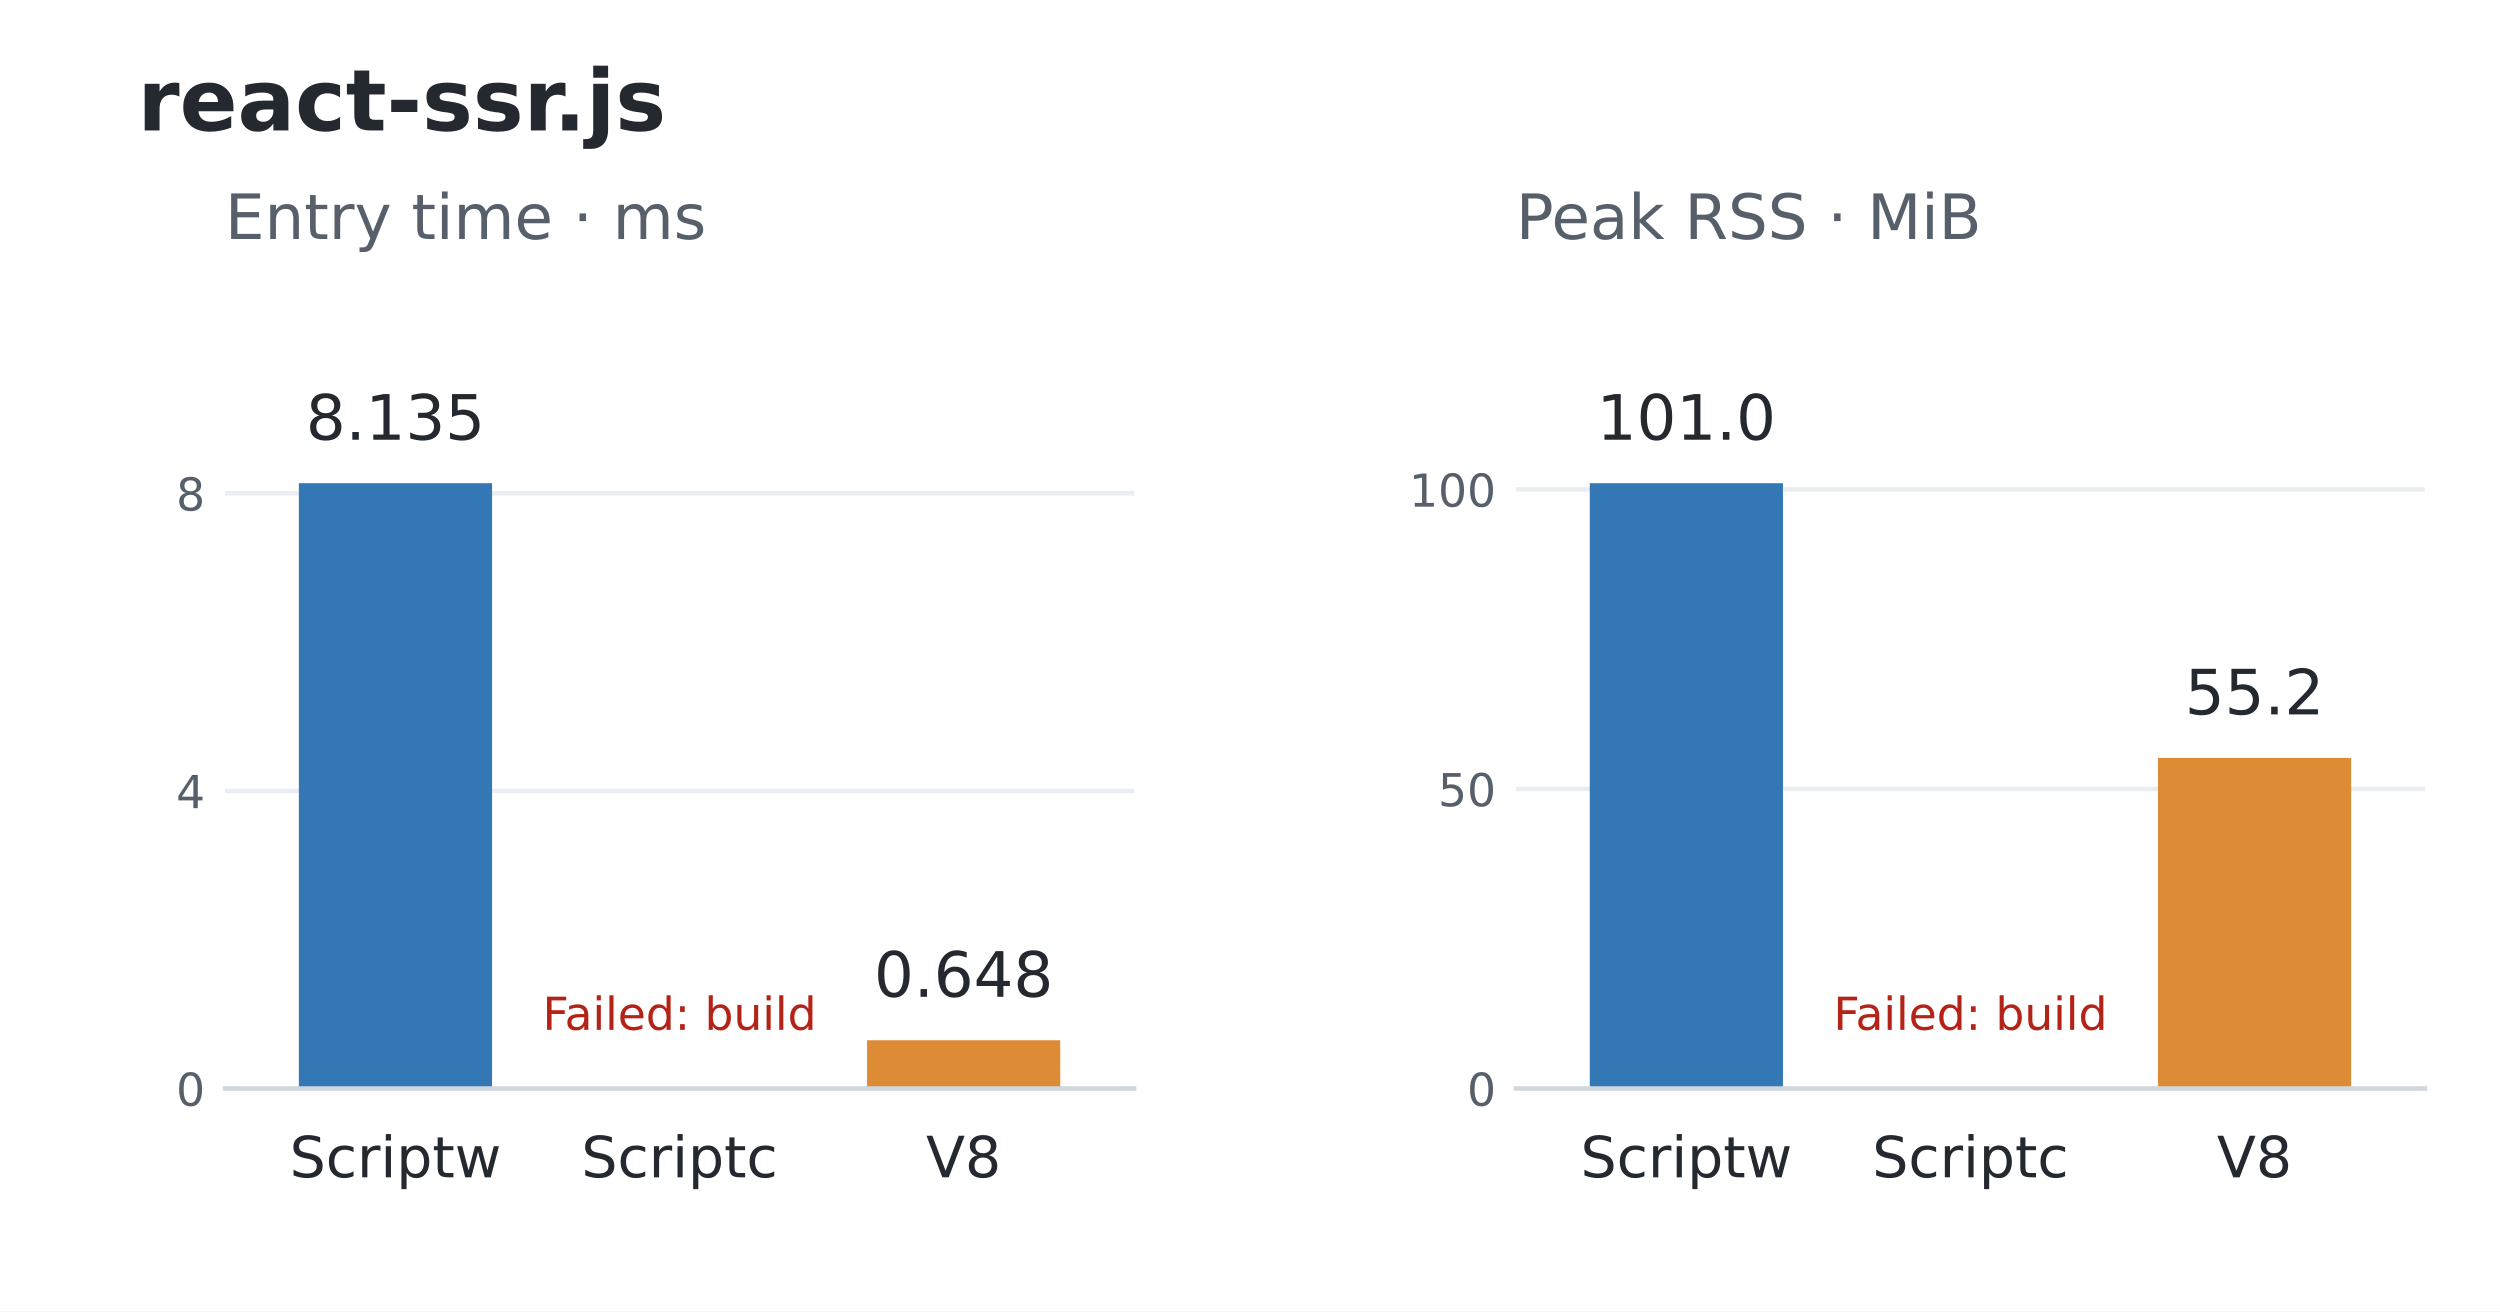
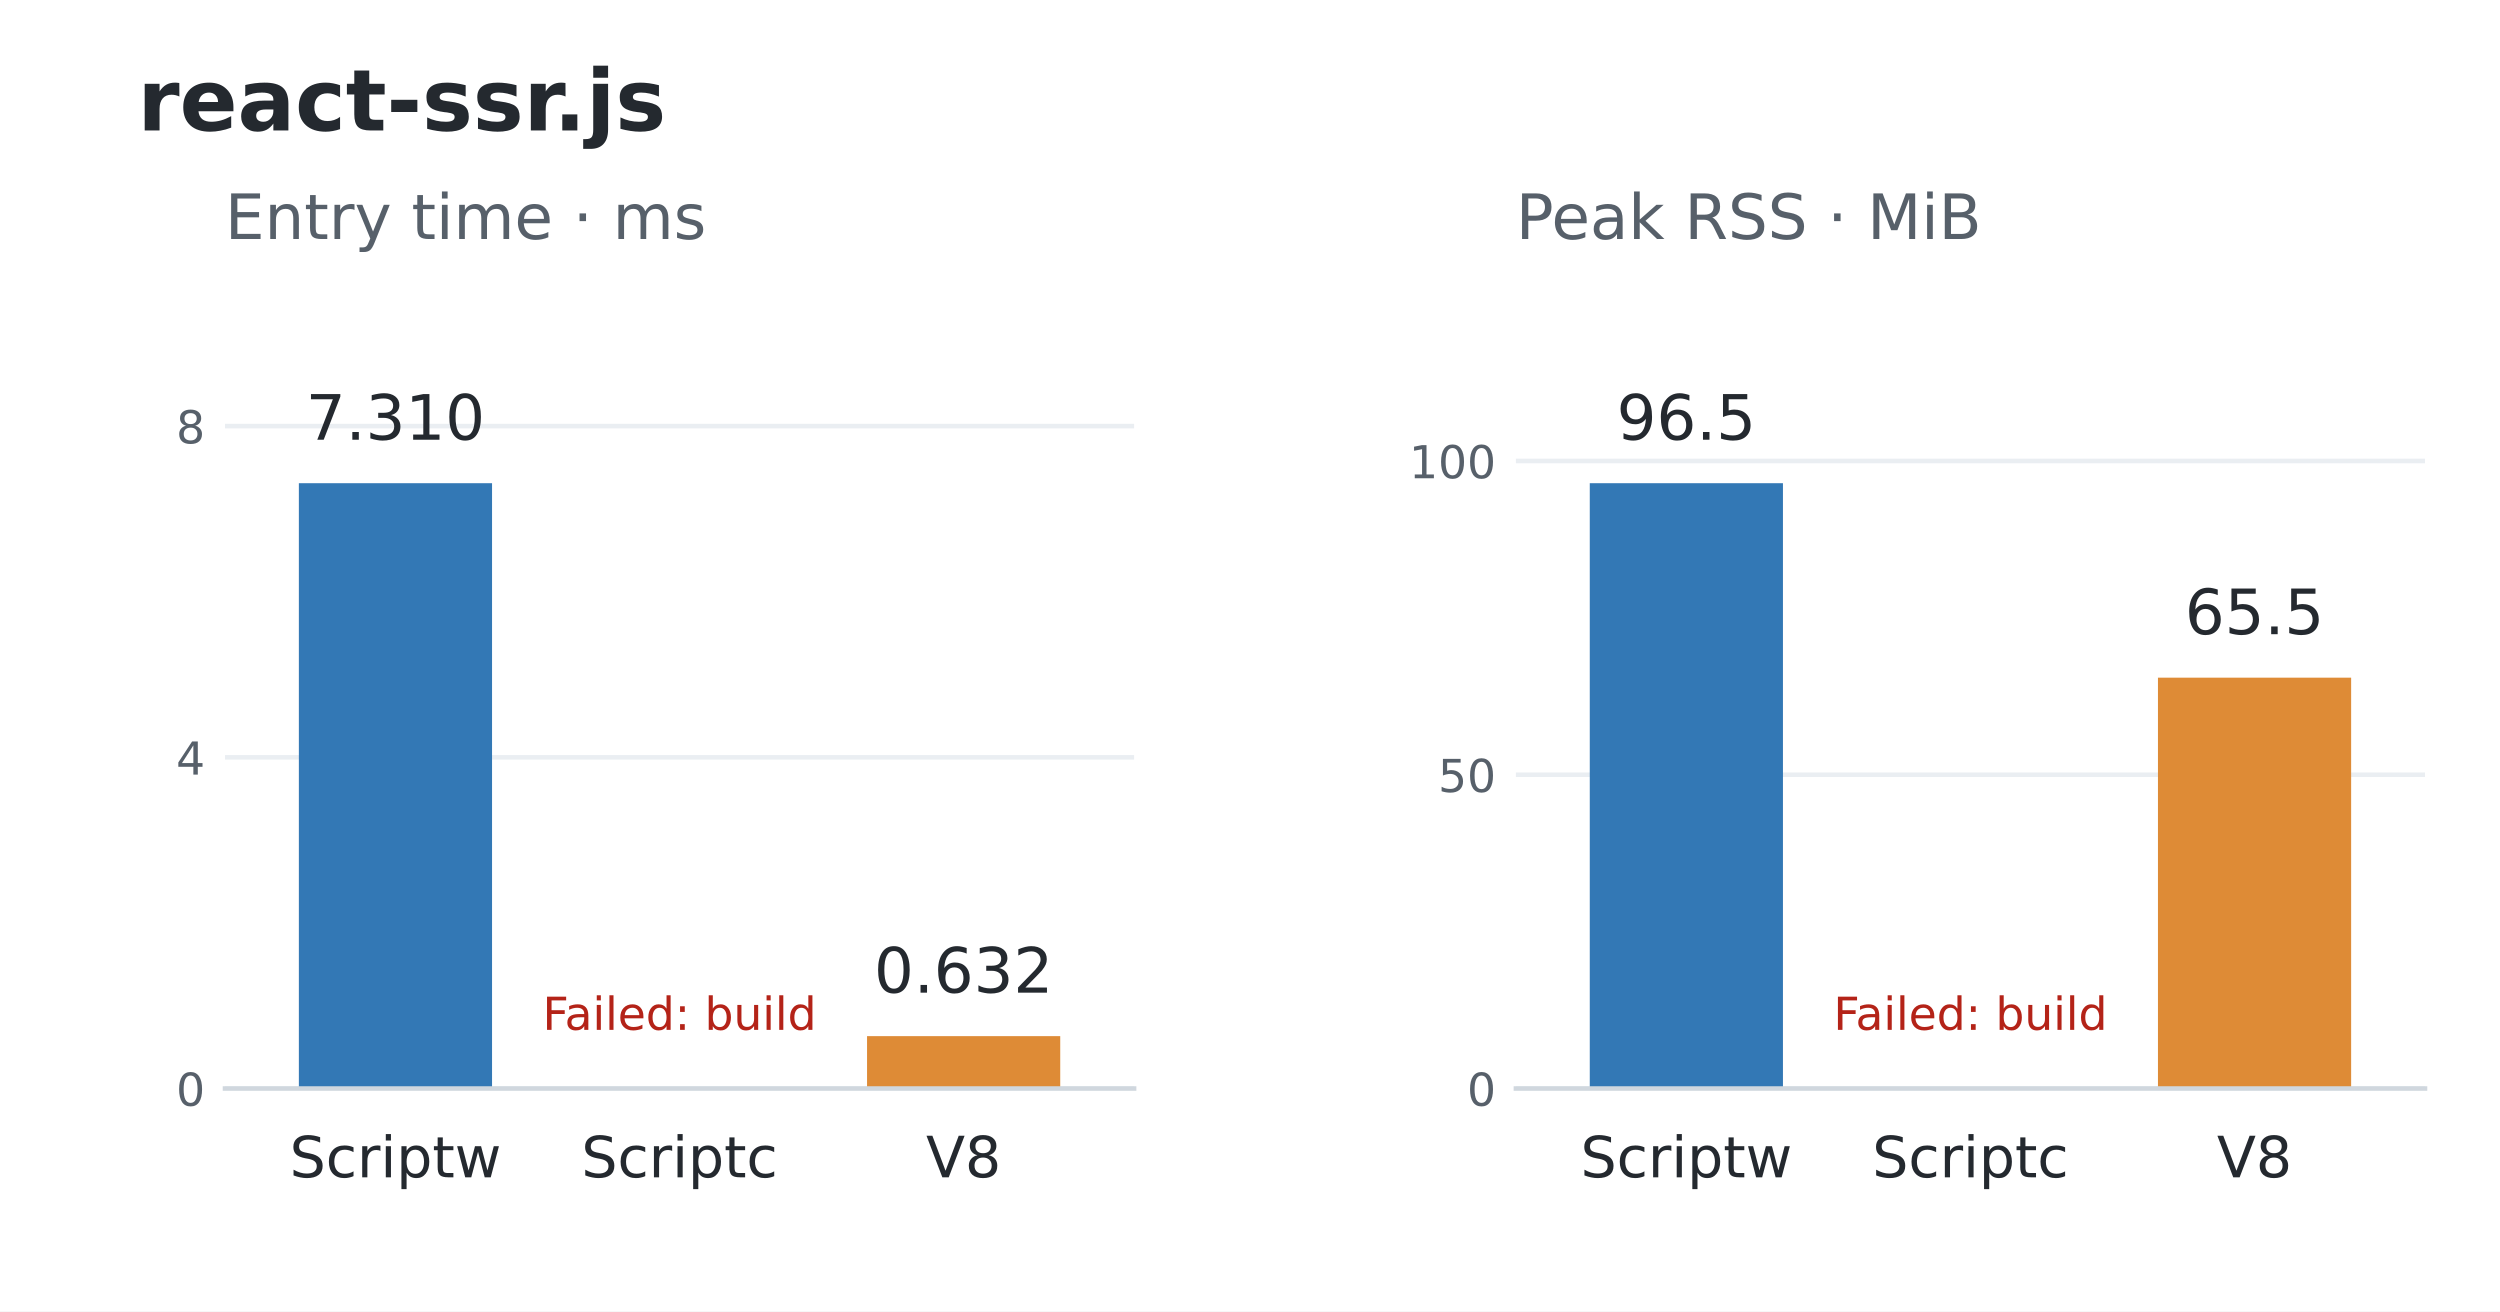
<svg xmlns="http://www.w3.org/2000/svg" width="439.2pt" height="230.4pt" viewBox="0 0 439.2 230.4" version="1.1">
  <defs>
    <style type="text/css">*{stroke-linejoin: round; stroke-linecap: butt}</style>
  </defs>
  <g id="figure_1">
    <g id="patch_1">
      <path d="M 0 230.4 L 439.2 230.4 L 439.2 0 L 0 0 z " style="fill: #ffffff" />
    </g>
    <g id="axes_1">
      <g id="patch_2">
        <path d="M 39.528 191.232 L 199.237 191.232 L 199.237 52.992 L 39.528 52.992 z " style="fill: #ffffff" />
      </g>
      <g id="matplotlib.axis_1">
        <g id="xtick_1">
          <g id="line2d_1" />
          <g id="text_1">
            <text style="font-size: 10px; font-family: 'DejaVu Sans'; text-anchor: middle; fill: #24292f" x="69.473" y="206.83" transform="rotate(-0 69.47346 206.8304)">Scriptw</text>
          </g>
        </g>
        <g id="xtick_2">
          <g id="line2d_2" />
          <g id="text_2">
            <text style="font-size: 10px; font-family: 'DejaVu Sans'; text-anchor: middle; fill: #24292f" x="119.383" y="206.83" transform="rotate(-0 119.3825 206.8304)">Scriptc</text>
          </g>
        </g>
        <g id="xtick_3">
          <g id="line2d_3" />
          <g id="text_3">
            <text style="font-size: 10px; font-family: 'DejaVu Sans'; text-anchor: middle; fill: #24292f" x="169.292" y="206.83" transform="rotate(-0 169.2916 206.8297)">V8</text>
          </g>
        </g>
      </g>
      <g id="matplotlib.axis_2">
        <g id="ytick_1">
          <g id="line2d_4">
            <path d="M 39.528 191.232 L 199.237 191.232 " clip-path="url(#p648741f3fb)" style="fill: none; stroke: #eaeef2; stroke-width: 0.8; stroke-linecap: square" />
          </g>
          <g id="line2d_5" />
          <g id="text_4">
            <text style="font-size: 8px; font-family: 'DejaVu Sans'; text-anchor: end; fill: #57606a" x="36.028" y="194.271" transform="rotate(-0 36.028 194.2711)">0</text>
          </g>
        </g>
        <g id="ytick_2">
          <g id="line2d_6">
-             <path d="M 39.528 138.947 L 199.237 138.947 " clip-path="url(#p648741f3fb)" style="fill: none; stroke: #eaeef2; stroke-width: 0.8; stroke-linecap: square" />
+             <path d="M 39.528 133.045 L 199.237 133.045 " clip-path="url(#p648741f3fb)" style="fill: none; stroke: #eaeef2; stroke-width: 0.8; stroke-linecap: square" />
          </g>
          <g id="line2d_7" />
          <g id="text_5">
-             <text style="font-size: 8px; font-family: 'DejaVu Sans'; text-anchor: end; fill: #57606a" x="36.028" y="141.986" transform="rotate(-0 36.028 141.9856)">4</text>
+             <text style="font-size: 8px; font-family: 'DejaVu Sans'; text-anchor: end; fill: #57606a" x="36.028" y="136.084" transform="rotate(-0 36.028 136.0836)">4</text>
          </g>
        </g>
        <g id="ytick_3">
          <g id="line2d_8">
-             <path d="M 39.528 86.661 L 199.237 86.661 " clip-path="url(#p648741f3fb)" style="fill: none; stroke: #eaeef2; stroke-width: 0.8; stroke-linecap: square" />
+             <path d="M 39.528 74.857 L 199.237 74.857 " clip-path="url(#p648741f3fb)" style="fill: none; stroke: #eaeef2; stroke-width: 0.8; stroke-linecap: square" />
          </g>
          <g id="line2d_9" />
          <g id="text_6">
-             <text style="font-size: 8px; font-family: 'DejaVu Sans'; text-anchor: end; fill: #57606a" x="36.028" y="89.7" transform="rotate(-0 36.028 89.7001)">8</text>
+             <text style="font-size: 8px; font-family: 'DejaVu Sans'; text-anchor: end; fill: #57606a" x="36.028" y="77.896" transform="rotate(-0 36.028 77.89615)">8</text>
          </g>
        </g>
      </g>
      <g id="patch_3">
        <path d="M 52.504 191.232 L 86.443 191.232 L 86.443 84.894 L 52.504 84.894 z " clip-path="url(#p648741f3fb)" style="fill: #3378b5" />
      </g>
      <g id="patch_4">
-         <path d="M 152.323 191.232 L 186.261 191.232 L 186.261 182.757 L 152.323 182.757 z " clip-path="url(#p648741f3fb)" style="fill: #de8b36" />
+         <path d="M 152.323 191.232 L 186.261 191.232 L 186.261 182.033 L 152.323 182.033 z " clip-path="url(#p648741f3fb)" style="fill: #de8b36" />
      </g>
      <g id="patch_5">
        <path d="M 39.528 191.232 L 199.237 191.232 " style="fill: none; stroke: #d0d7de; stroke-width: 0.8; stroke-linejoin: miter; stroke-linecap: square" />
      </g>
      <g id="text_7">
-         <text style="font-size: 11px; font-family: 'DejaVu Sans'; text-anchor: middle; fill: #24292f" x="69.473" y="77.251" transform="rotate(-0 69.47346 77.25096)">8.135</text>
+         <text style="font-size: 11px; font-family: 'DejaVu Sans'; text-anchor: middle; fill: #24292f" x="69.473" y="77.251" transform="rotate(-0 69.47346 77.25096)">7.310</text>
      </g>
      <g id="text_8">
        <text style="font-size: 8px; font-family: 'DejaVu Sans'; text-anchor: middle; fill: #b42318" x="119.383" y="180.92" transform="rotate(-0 119.3825 180.9201)">Failed: build</text>
      </g>
      <g id="text_9">
-         <text style="font-size: 11px; font-family: 'DejaVu Sans'; text-anchor: middle; fill: #24292f" x="169.292" y="175.114" transform="rotate(-0 169.2916 175.1143)">0.648</text>
+         <text style="font-size: 11px; font-family: 'DejaVu Sans'; text-anchor: middle; fill: #24292f" x="169.292" y="174.391" transform="rotate(-0 169.2916 174.3907)">0.632</text>
      </g>
      <g id="text_10">
        <text style="font-size: 11px; font-family: 'DejaVu Sans'; text-anchor: start; fill: #57606a" x="39.528" y="41.992" transform="rotate(-0 39.528 41.992)">Entry time · ms</text>
      </g>
    </g>
    <g id="axes_2">
      <g id="patch_6">
        <path d="M 266.315 191.232 L 426.024 191.232 L 426.024 52.992 L 266.315 52.992 z " style="fill: #ffffff" />
      </g>
      <g id="matplotlib.axis_3">
        <g id="xtick_4">
          <g id="line2d_10" />
          <g id="text_11">
            <text style="font-size: 10px; font-family: 'DejaVu Sans'; text-anchor: middle; fill: #24292f" x="296.26" y="206.83" transform="rotate(-0 296.2604 206.8304)">Scriptw</text>
          </g>
        </g>
        <g id="xtick_5">
          <g id="line2d_11" />
          <g id="text_12">
            <text style="font-size: 10px; font-family: 'DejaVu Sans'; text-anchor: middle; fill: #24292f" x="346.169" y="206.83" transform="rotate(-0 346.1695 206.8304)">Scriptc</text>
          </g>
        </g>
        <g id="xtick_6">
          <g id="line2d_12" />
          <g id="text_13">
            <text style="font-size: 10px; font-family: 'DejaVu Sans'; text-anchor: middle; fill: #24292f" x="396.079" y="206.83" transform="rotate(-0 396.0785 206.8297)">V8</text>
          </g>
        </g>
      </g>
      <g id="matplotlib.axis_4">
        <g id="ytick_4">
          <g id="line2d_13">
            <path d="M 266.315 191.232 L 426.024 191.232 " clip-path="url(#pf3a1462166)" style="fill: none; stroke: #eaeef2; stroke-width: 0.8; stroke-linecap: square" />
          </g>
          <g id="line2d_14" />
          <g id="text_14">
            <text style="font-size: 8px; font-family: 'DejaVu Sans'; text-anchor: end; fill: #57606a" x="262.815" y="194.271" transform="rotate(-0 262.8149 194.2711)">0</text>
          </g>
        </g>
        <g id="ytick_5">
          <g id="line2d_15">
-             <path d="M 266.315 138.604 L 426.024 138.604 " clip-path="url(#pf3a1462166)" style="fill: none; stroke: #eaeef2; stroke-width: 0.8; stroke-linecap: square" />
+             <path d="M 266.315 136.108 L 426.024 136.108 " clip-path="url(#pf3a1462166)" style="fill: none; stroke: #eaeef2; stroke-width: 0.8; stroke-linecap: square" />
          </g>
          <g id="line2d_16" />
          <g id="text_15">
-             <text style="font-size: 8px; font-family: 'DejaVu Sans'; text-anchor: end; fill: #57606a" x="262.815" y="141.644" transform="rotate(-0 262.8149 141.6435)">50</text>
+             <text style="font-size: 8px; font-family: 'DejaVu Sans'; text-anchor: end; fill: #57606a" x="262.815" y="139.147" transform="rotate(-0 262.8149 139.1466)">50</text>
          </g>
        </g>
        <g id="ytick_6">
          <g id="line2d_17">
-             <path d="M 266.315 85.977 L 426.024 85.977 " clip-path="url(#pf3a1462166)" style="fill: none; stroke: #eaeef2; stroke-width: 0.8; stroke-linecap: square" />
+             <path d="M 266.315 80.983 L 426.024 80.983 " clip-path="url(#pf3a1462166)" style="fill: none; stroke: #eaeef2; stroke-width: 0.8; stroke-linecap: square" />
          </g>
          <g id="line2d_18" />
          <g id="text_16">
-             <text style="font-size: 8px; font-family: 'DejaVu Sans'; text-anchor: end; fill: #57606a" x="262.815" y="89.016" transform="rotate(-0 262.8149 89.01599)">100</text>
+             <text style="font-size: 8px; font-family: 'DejaVu Sans'; text-anchor: end; fill: #57606a" x="262.815" y="84.022" transform="rotate(-0 262.8149 84.02221)">100</text>
          </g>
        </g>
      </g>
      <g id="patch_7">
        <path d="M 279.291 191.232 L 313.229 191.232 L 313.229 84.894 L 279.291 84.894 z " clip-path="url(#pf3a1462166)" style="fill: #3378b5" />
      </g>
      <g id="patch_8">
-         <path d="M 379.109 191.232 L 413.048 191.232 L 413.048 133.151 L 379.109 133.151 z " clip-path="url(#pf3a1462166)" style="fill: #de8b36" />
+         <path d="M 379.109 191.232 L 413.048 191.232 L 413.048 119.056 L 379.109 119.056 z " clip-path="url(#pf3a1462166)" style="fill: #de8b36" />
      </g>
      <g id="patch_9">
        <path d="M 266.315 191.232 L 426.024 191.232 " style="fill: none; stroke: #d0d7de; stroke-width: 0.8; stroke-linejoin: miter; stroke-linecap: square" />
      </g>
      <g id="text_17">
-         <text style="font-size: 11px; font-family: 'DejaVu Sans'; text-anchor: middle; fill: #24292f" x="296.26" y="77.251" transform="rotate(-0 296.2604 77.25096)">101.0</text>
+         <text style="font-size: 11px; font-family: 'DejaVu Sans'; text-anchor: middle; fill: #24292f" x="296.26" y="77.251" transform="rotate(-0 296.2604 77.25096)">96.5</text>
      </g>
      <g id="text_18">
        <text style="font-size: 8px; font-family: 'DejaVu Sans'; text-anchor: middle; fill: #b42318" x="346.169" y="180.92" transform="rotate(-0 346.1695 180.9201)">Failed: build</text>
      </g>
      <g id="text_19">
-         <text style="font-size: 11px; font-family: 'DejaVu Sans'; text-anchor: middle; fill: #24292f" x="396.079" y="125.508" transform="rotate(-0 396.0785 125.5079)">55.2</text>
+         <text style="font-size: 11px; font-family: 'DejaVu Sans'; text-anchor: middle; fill: #24292f" x="396.079" y="111.413" transform="rotate(-0 396.0785 111.413)">65.5</text>
      </g>
      <g id="text_20">
        <text style="font-size: 11px; font-family: 'DejaVu Sans'; text-anchor: start; fill: #57606a" x="266.315" y="41.992" transform="rotate(-0 266.3149 41.992)">Peak RSS · MiB</text>
      </g>
    </g>
    <g id="text_21">
      <text style="font-weight: 700; font-size: 15px; font-family: 'DejaVu Sans'; text-anchor: start; fill: #24292f" x="24.156" y="22.918" transform="rotate(-0 24.156 22.91766)">react-ssr.js</text>
    </g>
  </g>
  <defs>
    <clipPath id="p648741f3fb">
      <rect x="39.528" y="52.992" width="159.709" height="138.24" />
    </clipPath>
    <clipPath id="pf3a1462166">
      <rect x="266.315" y="52.992" width="159.709" height="138.24" />
    </clipPath>
  </defs>
</svg>
